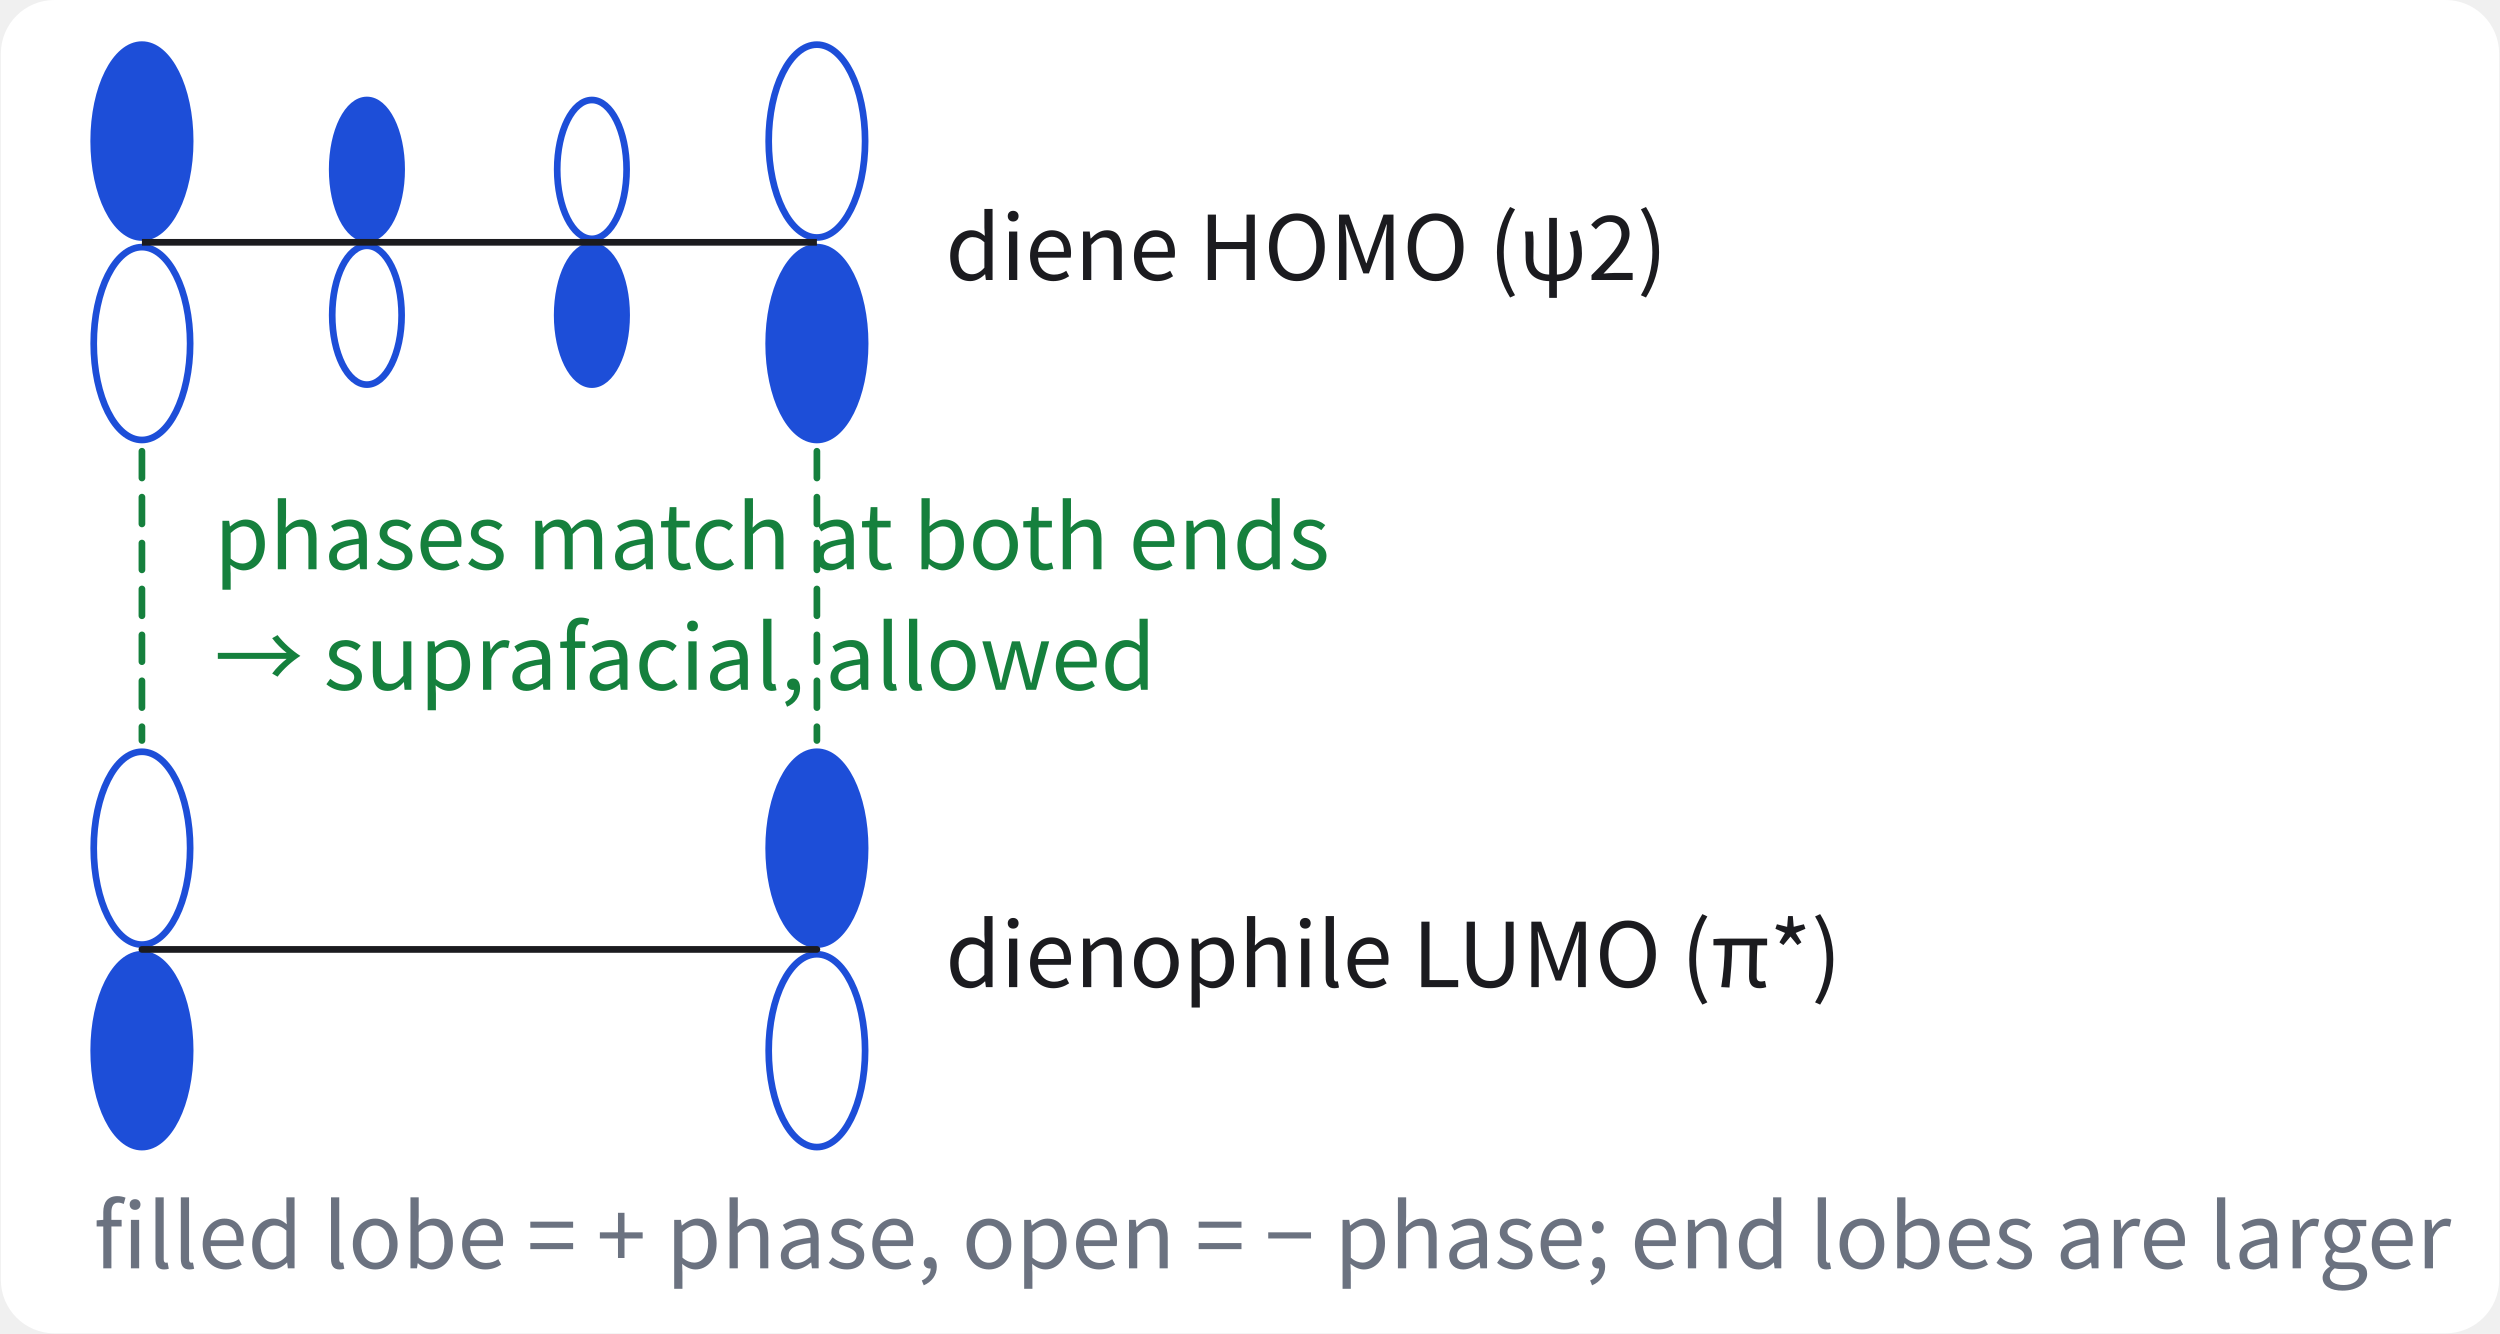
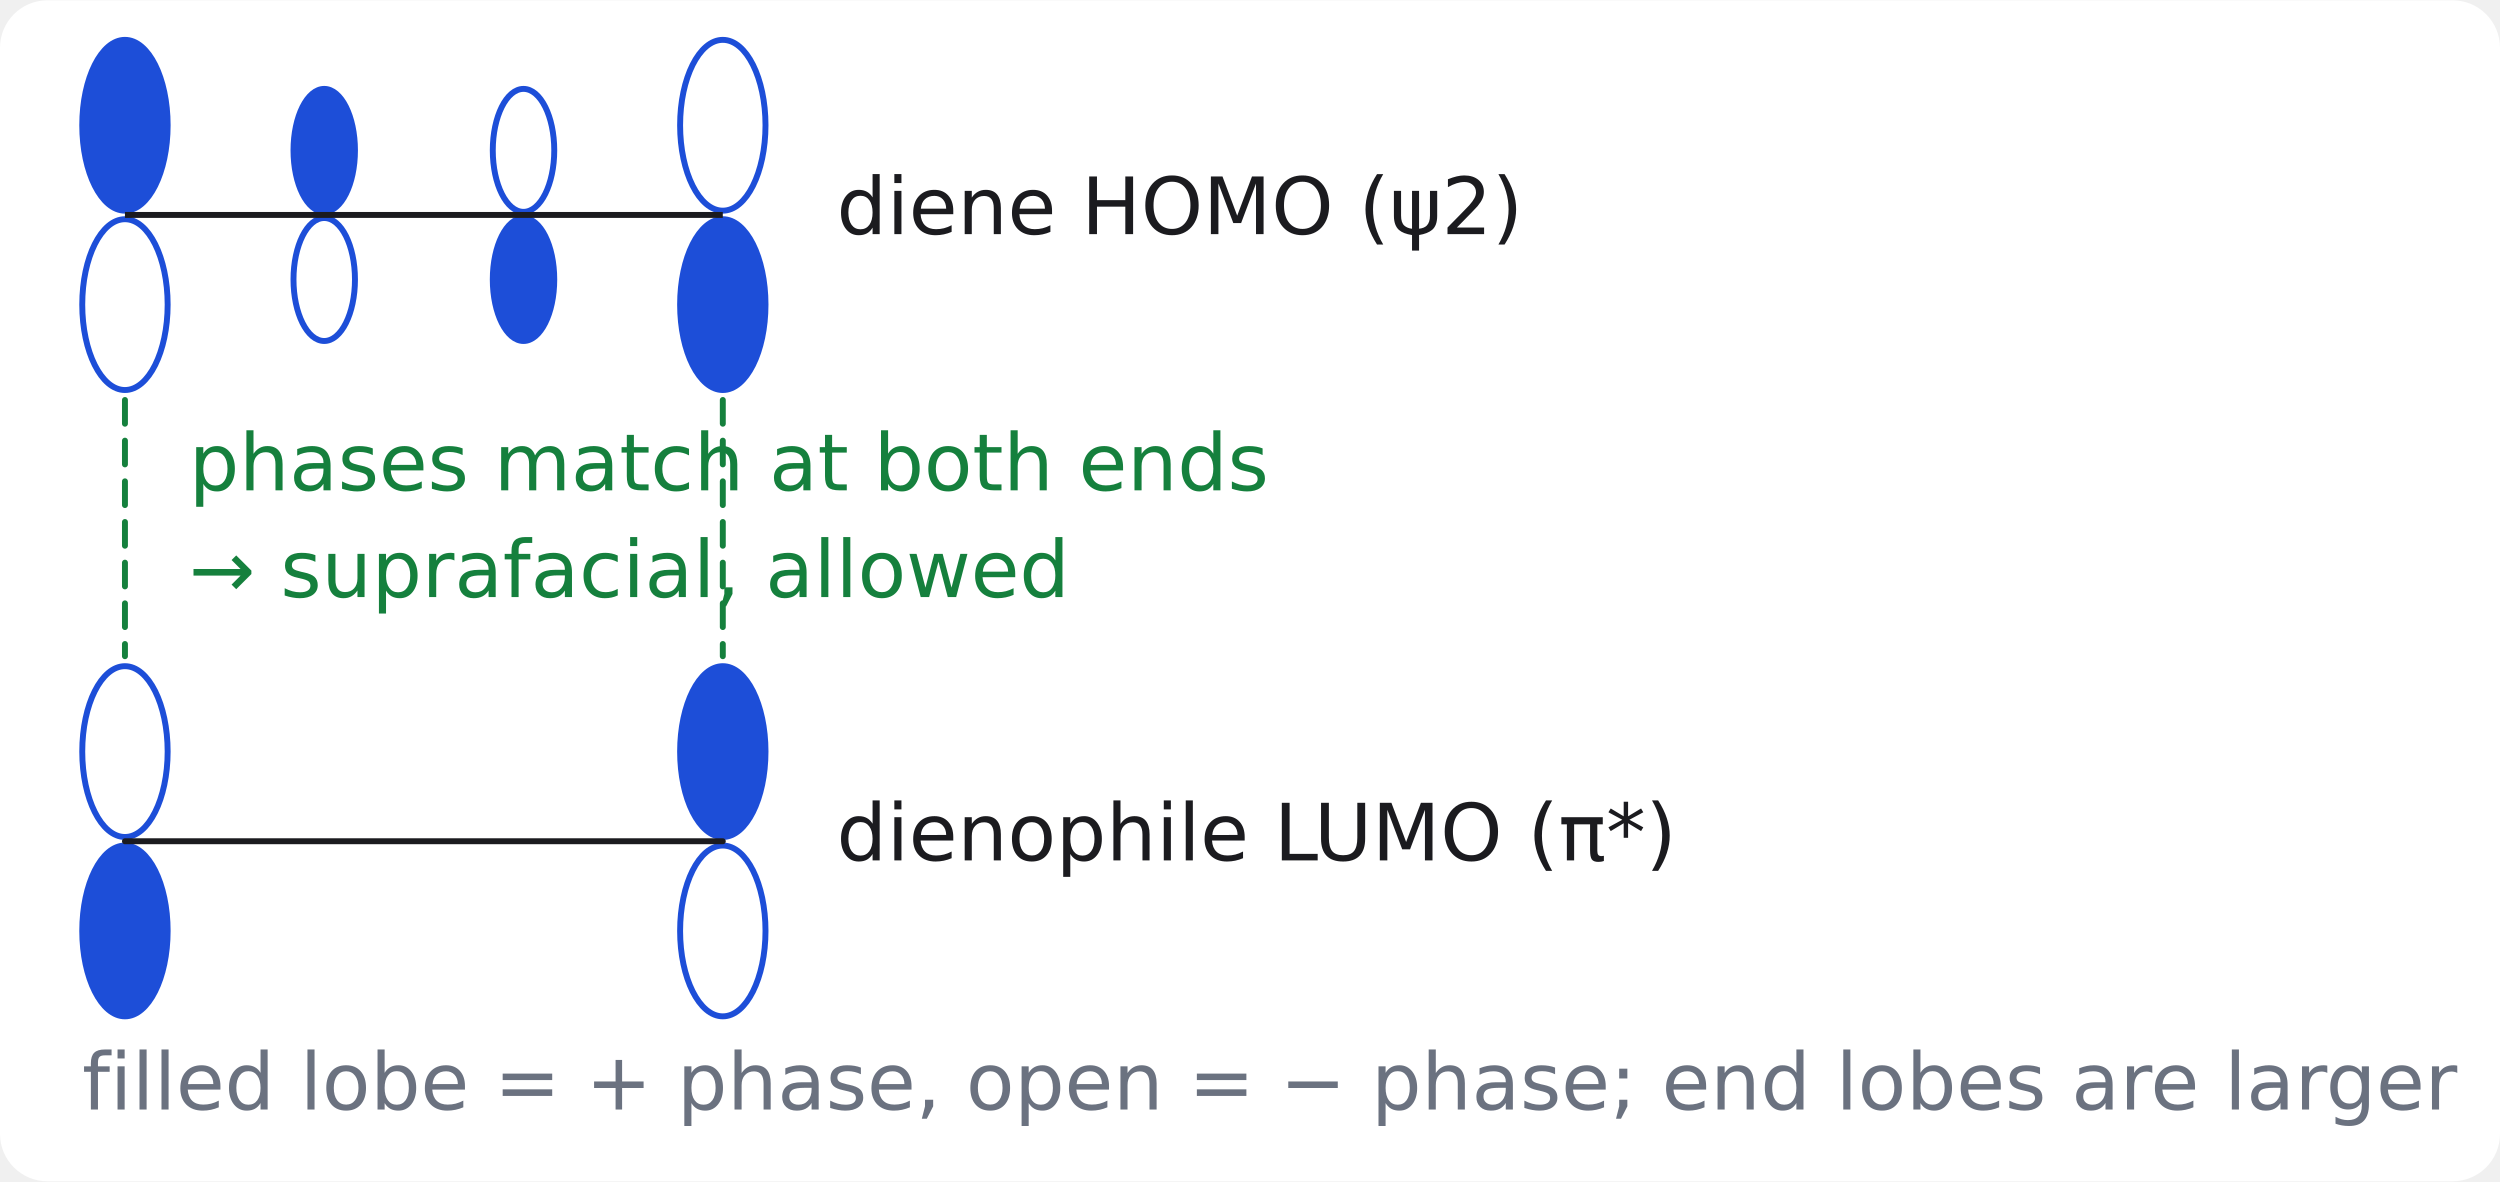
- <svg xmlns="http://www.w3.org/2000/svg" viewBox="-36.867 -63.327 652.914 348.460" width="405" height="216">
+ <svg xmlns="http://www.w3.org/2000/svg" viewBox="-36.867 -63.327 737.642 348.460" width="457" height="216">
  <style>.c-ink.fill{fill:#1b1b1f}.c-ink.stroke{stroke:#1b1b1f}.c-arrow.fill{fill:#c2410c}.c-arrow.stroke{stroke:#c2410c}.c-nu.fill{fill:#1d4ed8}.c-nu.stroke{stroke:#1d4ed8}.c-el.fill{fill:#b91c1c}.c-el.stroke{stroke:#b91c1c}.c-good.fill{fill:#15803d}.c-good.stroke{stroke:#15803d}.c-muted.fill{fill:#6b7280}.c-muted.stroke{stroke:#6b7280}.card{fill:#ffffff}@media (prefers-color-scheme: dark){.c-ink.fill{fill:#e6e6ea}.c-ink.stroke{stroke:#e6e6ea}.c-arrow.fill{fill:#ff9f5a}.c-arrow.stroke{stroke:#ff9f5a}.c-nu.fill{fill:#8ab4ff}.c-nu.stroke{stroke:#8ab4ff}.c-el.fill{fill:#ff8a8a}.c-el.stroke{stroke:#ff8a8a}.c-good.fill{fill:#6ee7a0}.c-good.stroke{stroke:#6ee7a0}.c-muted.fill{fill:#9ca3af}.c-muted.stroke{stroke:#9ca3af}.card{fill:#1e1e1e}}</style>
-   <rect class="card" x="-36.867" y="-63.327" width="652.914" height="348.460" rx="14" />
+   <rect class="card" x="-36.867" y="-63.327" width="737.642" height="348.460" rx="14" />
  <ellipse class="c-nu fill stroke" cx="0.00" cy="-26.46" rx="12.60" ry="25.20" transform="rotate(0 0.00 -26.46)" stroke-width="1.75" opacity="1.0" />
  <ellipse class="c-nu stroke" fill="none" cx="0.00" cy="26.46" rx="12.60" ry="25.20" transform="rotate(0 0.00 26.46)" stroke-width="1.75" opacity="1.0" />
  <ellipse class="c-nu fill stroke" cx="58.80" cy="-19.05" rx="9.07" ry="18.14" transform="rotate(0 58.80 -19.05)" stroke-width="1.75" opacity="1.0" />
  <ellipse class="c-nu stroke" fill="none" cx="58.80" cy="19.05" rx="9.07" ry="18.14" transform="rotate(0 58.80 19.05)" stroke-width="1.75" opacity="1.0" />
  <ellipse class="c-nu stroke" fill="none" cx="117.60" cy="-19.05" rx="9.07" ry="18.14" transform="rotate(0 117.60 -19.05)" stroke-width="1.75" opacity="1.0" />
  <ellipse class="c-nu fill stroke" cx="117.60" cy="19.05" rx="9.07" ry="18.14" transform="rotate(0 117.60 19.05)" stroke-width="1.75" opacity="1.0" />
  <ellipse class="c-nu stroke" fill="none" cx="176.40" cy="-26.46" rx="12.60" ry="25.20" transform="rotate(0 176.40 -26.46)" stroke-width="1.75" opacity="1.0" />
  <ellipse class="c-nu fill stroke" cx="176.40" cy="26.46" rx="12.60" ry="25.20" transform="rotate(0 176.40 26.46)" stroke-width="1.75" opacity="1.0" />
  <ellipse class="c-nu stroke" fill="none" cx="0.00" cy="158.34" rx="12.60" ry="25.20" transform="rotate(0 0.00 158.34)" stroke-width="1.75" opacity="1.0" />
  <ellipse class="c-nu fill stroke" cx="0.00" cy="211.26" rx="12.60" ry="25.20" transform="rotate(0 0.00 211.26)" stroke-width="1.75" opacity="1.0" />
  <ellipse class="c-nu fill stroke" cx="176.40" cy="158.34" rx="12.60" ry="25.20" transform="rotate(0 176.40 158.34)" stroke-width="1.75" opacity="1.0" />
  <ellipse class="c-nu stroke" fill="none" cx="176.40" cy="211.26" rx="12.60" ry="25.20" transform="rotate(0 176.40 211.26)" stroke-width="1.75" opacity="1.0" />
  <line class="c-good stroke" x1="0.00" y1="54.60" x2="0.00" y2="130.20" stroke-width="1.75" stroke-linecap="round" stroke-dasharray="7 5" />
  <line class="c-good stroke" x1="176.40" y1="54.60" x2="176.40" y2="130.20" stroke-width="1.75" stroke-linecap="round" stroke-dasharray="7 5" />
  <line class="c-ink stroke" x1="0" y1="184.8" x2="176.4" y2="184.8" stroke-width="1.75" stroke-linecap="round" />
  <path class="c-ink fill stroke" d="M0 0.875 L58.8 0.875 L58.8 -0.875 L0 -0.875 Z M58.8 0.875 L117.6 0.875 L117.6 -0.875 L58.8 -0.875 Z M117.6 0.875 L176.4 0.875 L176.4 -0.875 L117.6 -0.875 Z " stroke-width="0" stroke-linecap="round" stroke-linejoin="round" />
-   <text class="c-ink fill" xml:space="preserve" x="210" y="-10.5" font-family="Noto Sans CJK JP" font-size="23.333" font-weight="normal" font-style="normal" text-decoration="none" dominant-baseline="text-before-edge">diene HOMO (ψ2)</text>
-   <text class="c-ink fill" xml:space="preserve" x="210" y="174.3" font-family="Noto Sans CJK JP" font-size="23.333" font-weight="normal" font-style="normal" text-decoration="none" dominant-baseline="text-before-edge">dienophile LUMO (π*)</text>
-   <text class="c-good fill" xml:space="preserve" x="18.9" y="65.1" font-family="Noto Sans CJK JP" font-size="23.333" font-weight="normal" font-style="normal" text-decoration="none" dominant-baseline="text-before-edge">phases match at both ends</text>
-   <text class="c-good fill" xml:space="preserve" x="18.9" y="96.6" font-family="Noto Sans CJK JP" font-size="23.333" font-weight="normal" font-style="normal" text-decoration="none" dominant-baseline="text-before-edge">→ suprafacial, allowed</text>
-   <text class="c-muted fill" xml:space="preserve" x="-12.6" y="247.8" font-family="Noto Sans CJK JP" font-size="23.333" font-weight="normal" font-style="normal" text-decoration="none" dominant-baseline="text-before-edge">filled lobe = + phase, open = − phase; end lobes are larger</text>
+   <text class="c-ink fill" xml:space="preserve" x="210" y="-10.5" font-family="DejaVu Sans, Noto Sans CJK KR, Noto Sans CJK JP, sans-serif" font-size="23.333" font-weight="normal" font-style="normal" text-decoration="none" dominant-baseline="text-before-edge">diene HOMO (ψ2)</text>
+   <text class="c-ink fill" xml:space="preserve" x="210" y="174.3" font-family="DejaVu Sans, Noto Sans CJK KR, Noto Sans CJK JP, sans-serif" font-size="23.333" font-weight="normal" font-style="normal" text-decoration="none" dominant-baseline="text-before-edge">dienophile LUMO (π*)</text>
+   <text class="c-good fill" xml:space="preserve" x="18.9" y="65.1" font-family="DejaVu Sans, Noto Sans CJK KR, Noto Sans CJK JP, sans-serif" font-size="23.333" font-weight="normal" font-style="normal" text-decoration="none" dominant-baseline="text-before-edge">phases match at both ends</text>
+   <text class="c-good fill" xml:space="preserve" x="18.9" y="96.6" font-family="DejaVu Sans, Noto Sans CJK KR, Noto Sans CJK JP, sans-serif" font-size="23.333" font-weight="normal" font-style="normal" text-decoration="none" dominant-baseline="text-before-edge">→ suprafacial, allowed</text>
+   <text class="c-muted fill" xml:space="preserve" x="-12.6" y="247.8" font-family="DejaVu Sans, Noto Sans CJK KR, Noto Sans CJK JP, sans-serif" font-size="23.333" font-weight="normal" font-style="normal" text-decoration="none" dominant-baseline="text-before-edge">filled lobe = + phase, open = − phase; end lobes are larger</text>
</svg>
